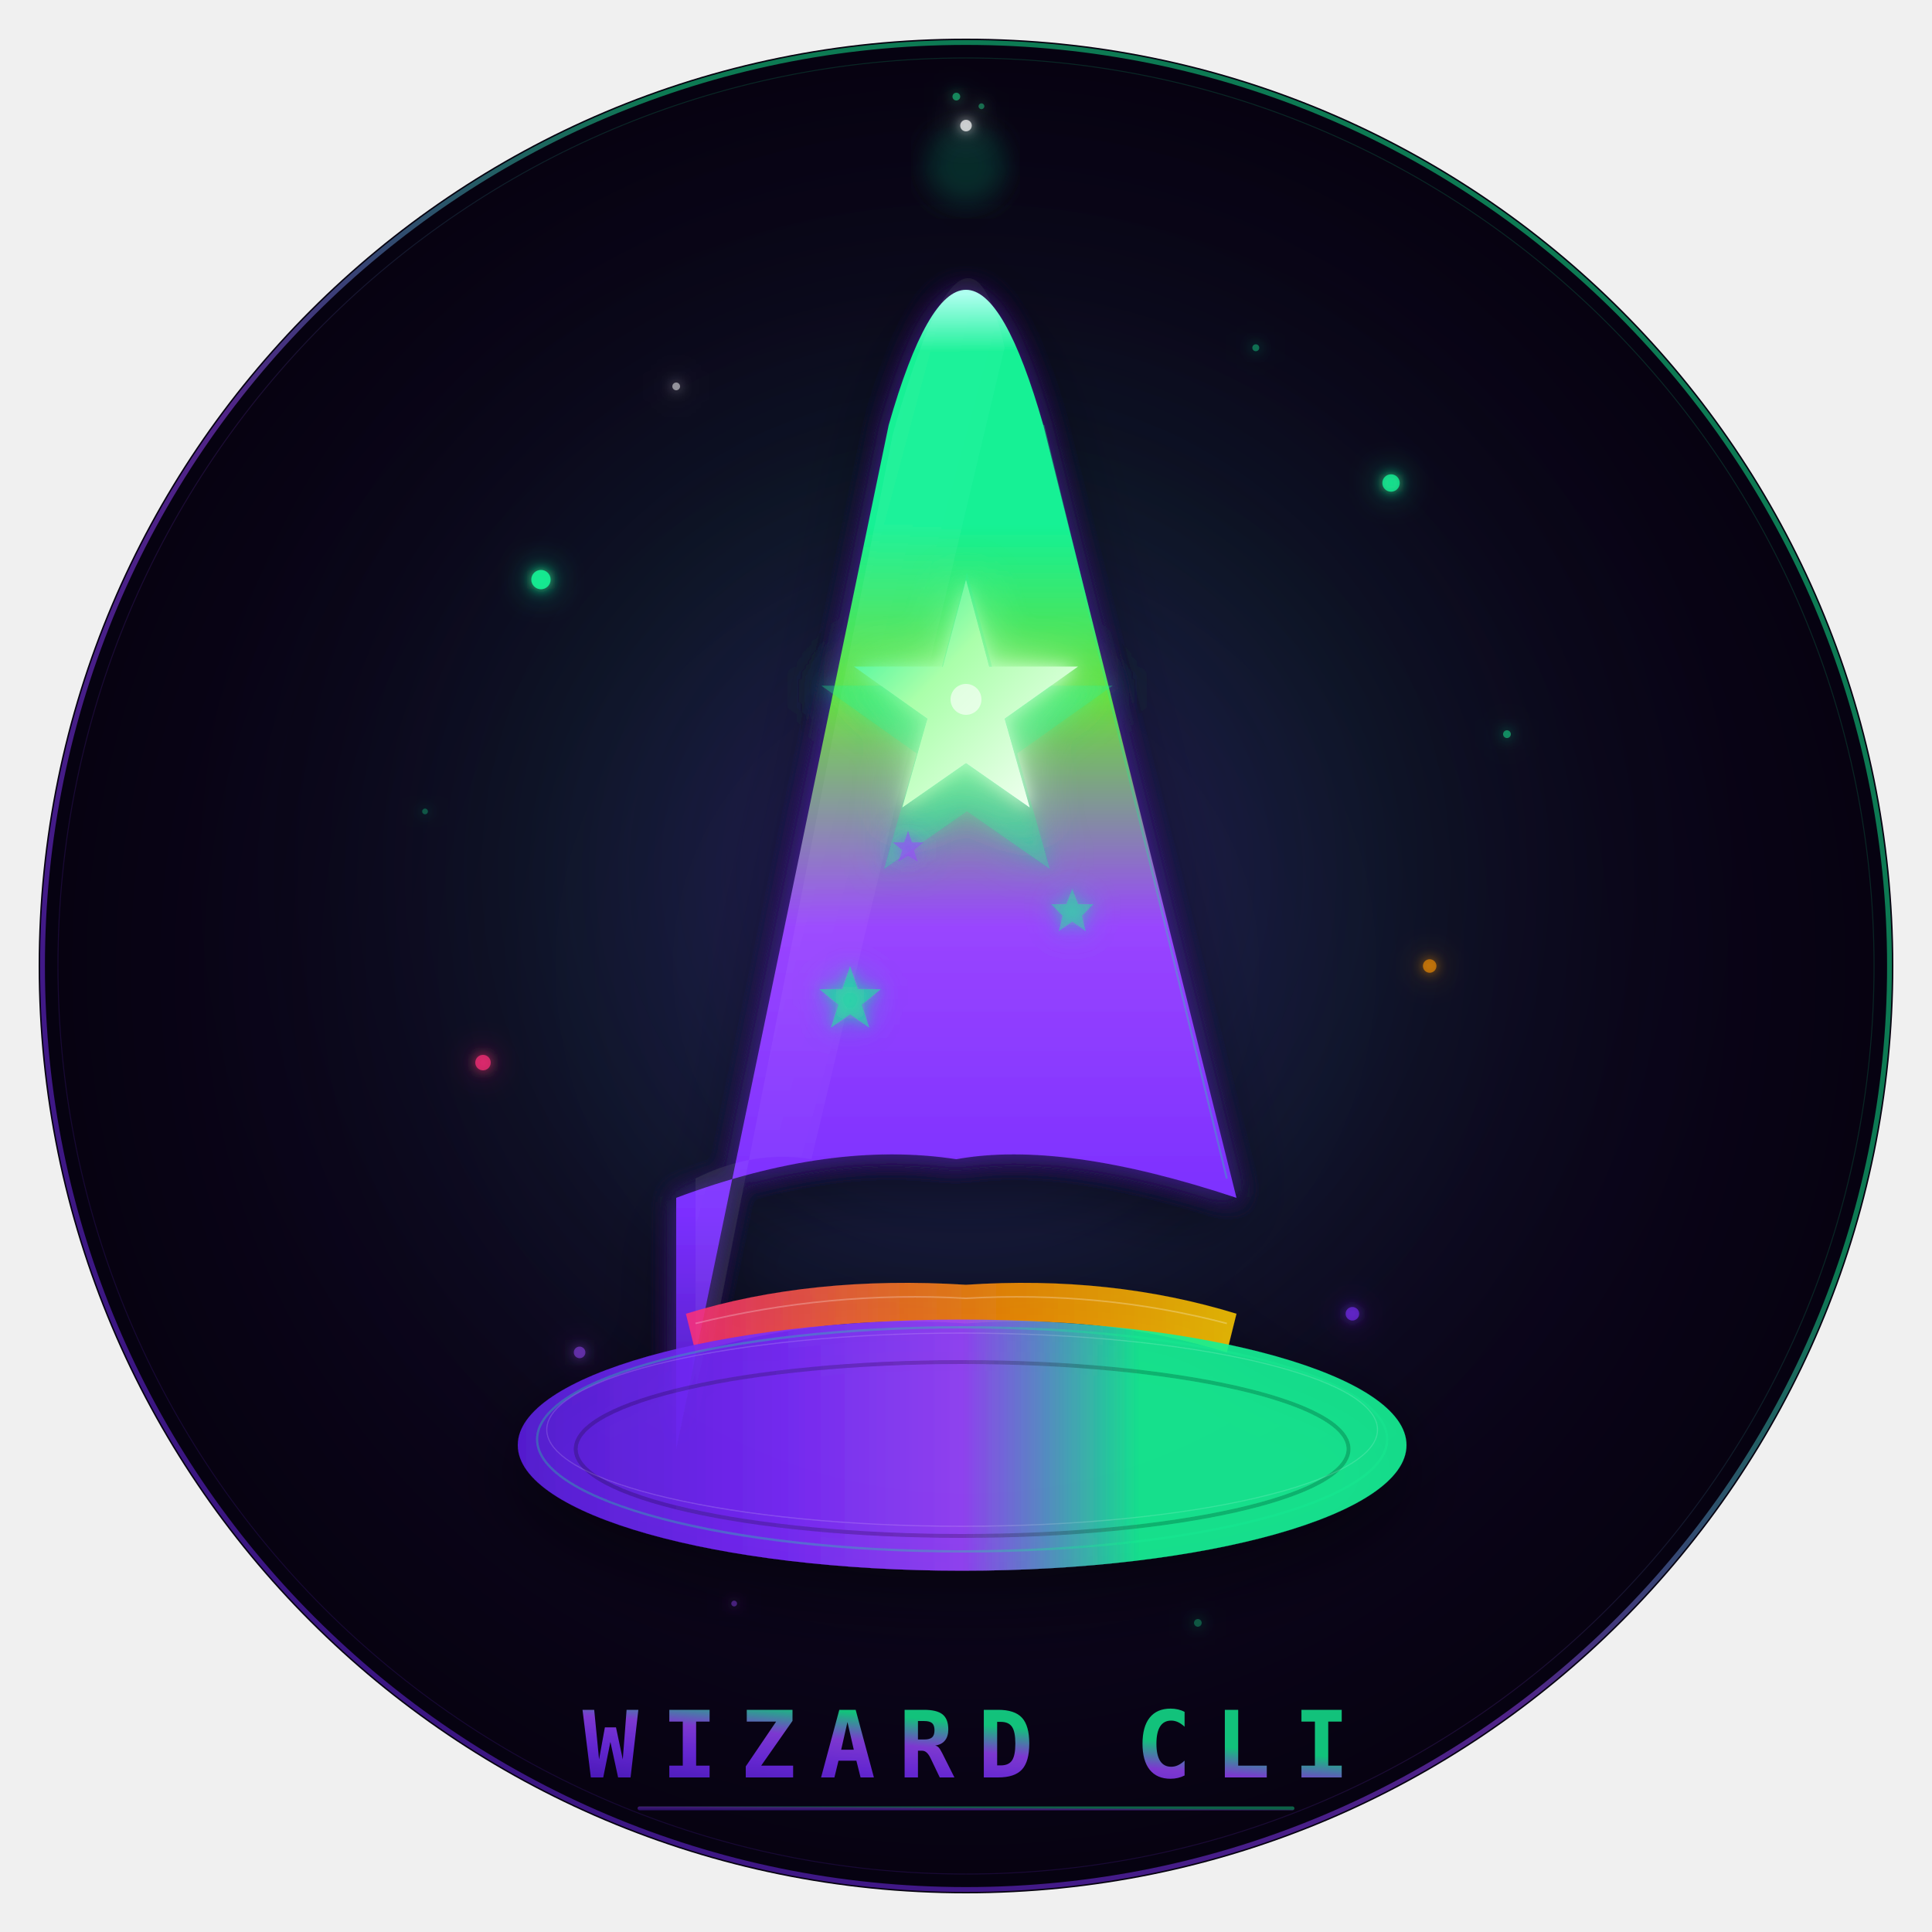
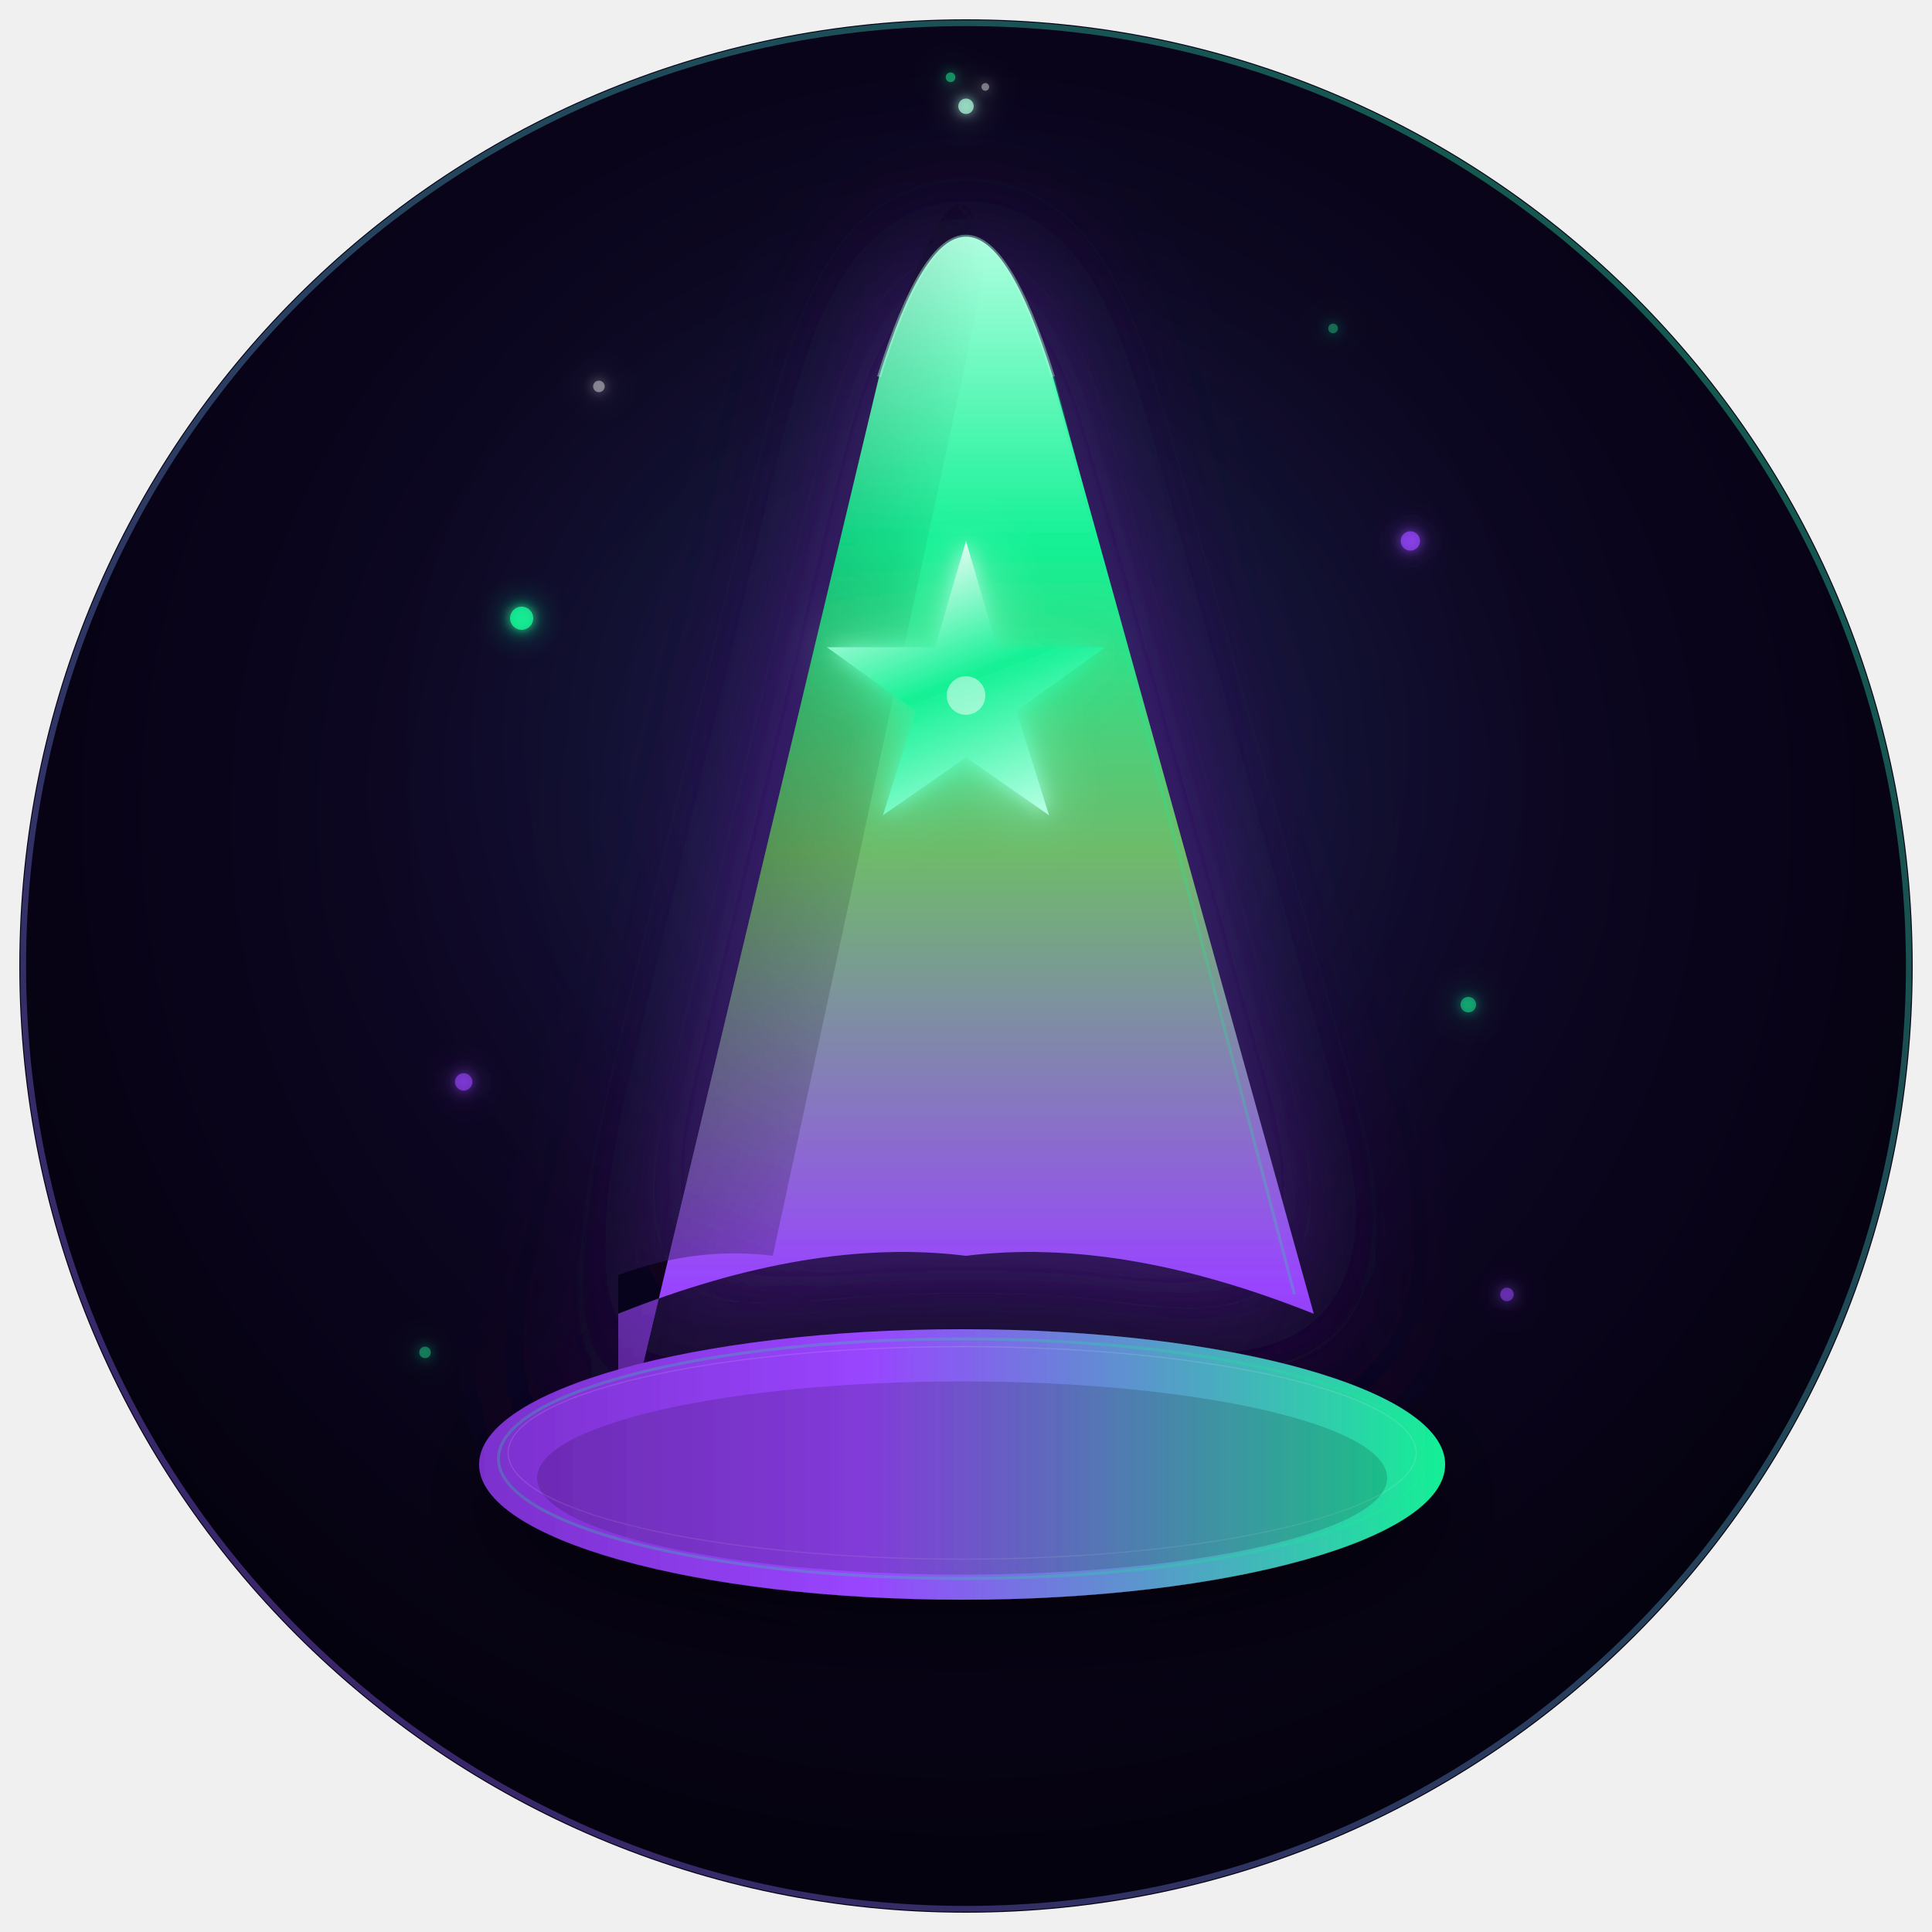
<svg xmlns="http://www.w3.org/2000/svg" width="1000" height="1000" viewBox="0 0 1000 1000">
  <defs>
-     <linearGradient id="wizGrad" x1="0%" y1="100%" x2="100%" y2="0%">
-       <stop offset="0%" stop-color="#5B1FDF" />
-       <stop offset="25%" stop-color="#7B2FFF" />
-       <stop offset="45%" stop-color="#9945FF" />
-       <stop offset="65%" stop-color="#14F195" />
-       <stop offset="85%" stop-color="#14F195" />
+     <linearGradient id="sol" x1="0%" y1="100%" x2="100%" y2="0%">
+       <stop offset="0%" stop-color="#9945FF" />
      <stop offset="100%" stop-color="#14F195" />
    </linearGradient>
-     <linearGradient id="hatBody" x1="50%" y1="100%" x2="50%" y2="0%">
-       <stop offset="0%" stop-color="#4A1CB8" />
-       <stop offset="20%" stop-color="#7B2FFF" />
-       <stop offset="45%" stop-color="#9945FF" />
-       <stop offset="65%" stop-color="#6BDD3A" />
-       <stop offset="80%" stop-color="#14F195" />
-       <stop offset="95%" stop-color="#14F195" />
-       <stop offset="100%" stop-color="#AAFFEE" />
+     <linearGradient id="hat" x1="50%" y1="100%" x2="50%" y2="0%">
+       <stop offset="0%" stop-color="#7B2FCC" />
+       <stop offset="15%" stop-color="#9945FF" />
+       <stop offset="50%" stop-color="#6EBB6A" />
+       <stop offset="75%" stop-color="#14F195" />
+       <stop offset="100%" stop-color="#B0FFE0" />
    </linearGradient>
-     <linearGradient id="hatSheen" x1="0%" y1="0%" x2="100%" y2="100%">
-       <stop offset="0%" stop-color="#FFFFFF" stop-opacity="0.25" />
-       <stop offset="40%" stop-color="#FFFFFF" stop-opacity="0.05" />
-       <stop offset="100%" stop-color="#FFFFFF" stop-opacity="0" />
+     <linearGradient id="hatDark" x1="100%" y1="50%" x2="0%" y2="50%">
+       <stop offset="0%" stop-color="#000000" stop-opacity="0" />
+       <stop offset="100%" stop-color="#000000" stop-opacity="0.35" />
    </linearGradient>
-     <linearGradient id="starFill" x1="0%" y1="0%" x2="100%" y2="100%">
-       <stop offset="0%" stop-color="#14F195" />
-       <stop offset="40%" stop-color="#AAFFAA" />
-       <stop offset="100%" stop-color="#FFFFFF" />
-     </linearGradient>
-     <linearGradient id="bandGrad" x1="0%" y1="0%" x2="100%" y2="0%">
-       <stop offset="0%" stop-color="#FF2D78" />
-       <stop offset="30%" stop-color="#FF6B35" />
-       <stop offset="60%" stop-color="#FF9500" />
-       <stop offset="100%" stop-color="#FFCC00" />
-     </linearGradient>
-     <linearGradient id="brimGrad" x1="0%" y1="0%" x2="100%" y2="0%">
-       <stop offset="0%" stop-color="#5B1FDF" />
-       <stop offset="30%" stop-color="#7B2FFF" />
-       <stop offset="50%" stop-color="#9945FF" />
-       <stop offset="70%" stop-color="#14F195" />
+     <linearGradient id="brim" x1="0%" y1="0%" x2="100%" y2="0%">
+       <stop offset="0%" stop-color="#7B2FCC" />
+       <stop offset="40%" stop-color="#9945FF" />
      <stop offset="100%" stop-color="#14F195" />
    </linearGradient>
-     <radialGradient id="bgCircle" cx="50%" cy="50%" r="50%">
-       <stop offset="0%" stop-color="#1A0A3E" />
-       <stop offset="50%" stop-color="#0E0620" />
-       <stop offset="100%" stop-color="#060210" />
-     </radialGradient>
-     <radialGradient id="ambientGlow" cx="50%" cy="45%" r="45%">
-       <stop offset="0%" stop-color="#7B2FFF" stop-opacity="0.2" />
-       <stop offset="50%" stop-color="#14F195" stop-opacity="0.06" />
-       <stop offset="100%" stop-color="#000000" stop-opacity="0" />
-     </radialGradient>
-     <filter id="neon" x="-30%" y="-30%" width="160%" height="160%">
+     <linearGradient id="band" x1="0%" y1="0%" x2="100%" y2="0%">
+       <stop offset="0%" stop-color="#9945FF" />
+       <stop offset="50%" stop-color="#14F195" />
+       <stop offset="100%" stop-color="#9945FF" />
+     </linearGradient>
+     <linearGradient id="star" x1="30%" y1="0%" x2="70%" y2="100%">
+       <stop offset="0%" stop-color="#FFFFFF" />
+       <stop offset="50%" stop-color="#14F195" />
+       <stop offset="100%" stop-color="#B0FFE0" />
+     </linearGradient>
+     <filter id="glow" x="-25%" y="-25%" width="150%" height="150%">
      <feGaussianBlur in="SourceGraphic" stdDeviation="8" result="b1" />
      <feGaussianBlur in="SourceGraphic" stdDeviation="3" result="b2" />
      <feMerge>
        <feMergeNode in="b1" />
        <feMergeNode in="b2" />
        <feMergeNode in="SourceGraphic" />
      </feMerge>
    </filter>
    <filter id="bigGlow" x="-40%" y="-40%" width="180%" height="180%">
-       <feGaussianBlur stdDeviation="35" result="glow" />
+       <feGaussianBlur stdDeviation="40" />
+     </filter>
+     <filter id="starGlow" x="-60%" y="-60%" width="220%" height="220%">
+       <feGaussianBlur stdDeviation="15" result="sg" />
+       <feGaussianBlur in="SourceGraphic" stdDeviation="5" result="sg2" />
      <feMerge>
-         <feMergeNode in="glow" />
+         <feMergeNode in="sg" />
+         <feMergeNode in="sg2" />
        <feMergeNode in="SourceGraphic" />
      </feMerge>
    </filter>
-     <filter id="starGlow" x="-50%" y="-50%" width="200%" height="200%">
-       <feGaussianBlur stdDeviation="12" result="g1" />
-       <feGaussianBlur in="SourceGraphic" stdDeviation="4" result="g2" />
-       <feMerge>
-         <feMergeNode in="g1" />
-         <feMergeNode in="g2" />
-         <feMergeNode in="SourceGraphic" />
-       </feMerge>
+     <filter id="shadow">
+       <feDropShadow dx="0" dy="20" stdDeviation="30" flood-color="#000000" flood-opacity="0.6" />
    </filter>
-     <filter id="outerGlow" x="-20%" y="-20%" width="140%" height="140%">
-       <feGaussianBlur stdDeviation="6" />
-     </filter>
-     <filter id="hatShadow" x="-10%" y="-10%" width="120%" height="130%">
-       <feDropShadow dx="0" dy="15" stdDeviation="20" flood-color="#000000" flood-opacity="0.5" />
-     </filter>
+     <radialGradient id="bg" cx="50%" cy="42%" r="55%">
+       <stop offset="0%" stop-color="#1C0A45" />
+       <stop offset="60%" stop-color="#0C0520" />
+       <stop offset="100%" stop-color="#050210" />
+     </radialGradient>
+     <radialGradient id="aura" cx="50%" cy="38%" r="40%">
+       <stop offset="0%" stop-color="#9945FF" stop-opacity="0.12" />
+       <stop offset="50%" stop-color="#14F195" stop-opacity="0.04" />
+       <stop offset="100%" stop-color="#000000" stop-opacity="0" />
+     </radialGradient>
  </defs>
-   <circle cx="500" cy="500" r="480" fill="url(#bgCircle)" />
-   <circle cx="500" cy="500" r="480" fill="url(#ambientGlow)" />
-   <circle cx="500" cy="500" r="478" fill="none" stroke="url(#wizGrad)" stroke-width="2.5" opacity="0.5" />
-   <circle cx="500" cy="500" r="470" fill="none" stroke="url(#wizGrad)" stroke-width="0.5" opacity="0.15" />
-   <g filter="url(#hatShadow)">
-     <path d="M 350 750 L 460 220 Q 500 80 540 220 L 640 620 Q 550 590 495 600 Q 430 590 350 620 Z" fill="#7B2FFF" opacity="0.4" filter="url(#outerGlow)" />
-     <path d="M 350 750 L 460 220 Q 500 80 540 220 L 640 620 Q 550 590 495 600 Q 430 590 350 620 Z" fill="url(#hatBody)" />
-     <path d="M 360 740 L 462 225 Q 500 90 520 180 L 420 600 Q 390 595 360 610 Z" fill="url(#hatSheen)" />
-     <path d="M 540 220 L 635 610" fill="none" stroke="#14F195" stroke-width="1" opacity="0.3" />
-     <circle cx="500" cy="85" r="20" fill="#14F195" opacity="0.15" filter="url(#outerGlow)" />
-     <path d="M 355 680 Q 420 660 500 665 Q 575 660 640 680 L 635 700 Q 570 680 500 685 Q 425 680 360 700 Z" fill="url(#bandGrad)" opacity="0.85" />
-     <path d="M 360 685 Q 430 668 500 672 Q 570 668 635 685" fill="none" stroke="#FFFFFF" stroke-width="0.8" opacity="0.25" />
-     <ellipse cx="498" cy="748" rx="230" ry="65" fill="url(#brimGrad)" opacity="0.9" />
-     <ellipse cx="498" cy="745" rx="220" ry="58" fill="none" stroke="#14F195" stroke-width="1.2" opacity="0.3" />
-     <ellipse cx="498" cy="750" rx="200" ry="45" fill="none" stroke="#000000" stroke-width="2" opacity="0.2" />
-     <ellipse cx="498" cy="740" rx="215" ry="50" fill="none" stroke="#FFFFFF" stroke-width="0.6" opacity="0.15" />
-     <g filter="url(#starGlow)">
-       <path d="M 500 300 L 512 345 L 558 345 L 520 372 L 533 418 L 500 395 L 467 418 L 480 372 L 442 345 L 488 345 Z" fill="#14F195" opacity="0.3" transform="scale(1.3) translate(-115, -72)" />
-       <path d="M 500 300 L 512 345 L 558 345 L 520 372 L 533 418 L 500 395 L 467 418 L 480 372 L 442 345 L 488 345 Z" fill="url(#starFill)" />
-       <circle cx="500" cy="362" r="8" fill="#FFFFFF" opacity="0.6" />
-     </g>
-     <g filter="url(#neon)">
-       <path d="M 440 500 L 444 512 L 456 512 L 446 520 L 450 532 L 440 525 L 430 532 L 434 520 L 424 512 L 436 512 Z" fill="#14F195" opacity="0.5" />
-       <path d="M 555 460 L 558 468 L 566 468 L 560 474 L 562 482 L 555 477 L 548 482 L 550 474 L 544 468 L 552 468 Z" fill="#14F195" opacity="0.4" />
-       <path d="M 470 430 L 472 436 L 478 436 L 473 440 L 475 446 L 470 443 L 465 446 L 467 440 L 462 436 L 468 436 Z" fill="#9945FF" opacity="0.5" />
-     </g>
+   <circle cx="500" cy="500" r="490" fill="url(#bg)" />
+   <circle cx="500" cy="500" r="490" fill="url(#aura)" />
+   <circle cx="500" cy="500" r="488" fill="none" stroke="url(#sol)" stroke-width="3" opacity="0.4" />
+   <g filter="url(#shadow)">
+     <path d="M 320 760 L 455 195 Q 500 50 545 195 L 680 680 Q 580 640 500 650 Q 420 640 320 680 Z" fill="#9945FF" opacity="0.25" filter="url(#bigGlow)" />
+     <path d="M 320 760 L 455 195 Q 500 50 545 195 L 680 680 Q 580 640 500 650 Q 420 640 320 680 Z" fill="url(#hat)" />
+     <path d="M 320 760 L 455 195 Q 500 50 510 140 L 400 650 Q 360 645 320 660 Z" fill="url(#hatDark)" />
+     <path d="M 545 195 L 670 670" fill="none" stroke="#14F195" stroke-width="1.5" opacity="0.25" />
+     <path d="M 455 195 Q 500 50 545 195" fill="none" stroke="#B0FFE0" stroke-width="2" opacity="0.4" />
+     <path d="M 328 710 Q 420 685 500 690 Q 575 685 670 710 L 665 735 Q 570 710 500 715 Q 425 710 335 735 Z" fill="url(#band)" opacity="0.8" />
+     <path d="M 335 718 Q 425 696 500 700 Q 570 696 660 718" fill="none" stroke="#FFFFFF" stroke-width="0.8" opacity="0.2" />
+     <ellipse cx="498" cy="758" rx="250" ry="70" fill="url(#brim)" />
+     <ellipse cx="498" cy="755" rx="240" ry="62" fill="none" stroke="#14F195" stroke-width="1.5" opacity="0.25" />
+     <ellipse cx="498" cy="752" rx="235" ry="55" fill="none" stroke="#FFFFFF" stroke-width="0.6" opacity="0.12" />
+     <ellipse cx="498" cy="765" rx="220" ry="50" fill="#000000" opacity="0.15" />
  </g>
-   <g filter="url(#neon)">
-     <circle cx="280" cy="300" r="5" fill="#14F195" opacity="0.9">
-       <animate attributeName="opacity" values="0.9;0.15;0.9" dur="2.2s" repeatCount="indefinite" />
-       <animate attributeName="r" values="5;3;5" dur="2.2s" repeatCount="indefinite" />
+   <g filter="url(#starGlow)">
+     <polygon points="500,280 516,335 572,335 526,368 543,422 500,392 457,422 474,368 428,335 484,335" fill="url(#star)" />
+     <circle cx="500" cy="360" r="10" fill="#FFFFFF" opacity="0.5" />
+   </g>
+   <g filter="url(#glow)">
+     <circle cx="270" cy="320" r="6" fill="#14F195" opacity="0.85">
+       <animate attributeName="opacity" values="0.85;0.1;0.85" dur="2.2s" repeatCount="indefinite" />
+       <animate attributeName="r" values="6;3;6" dur="2.2s" repeatCount="indefinite" />
    </circle>
-     <circle cx="720" cy="250" r="4.5" fill="#14F195" opacity="0.8">
-       <animate attributeName="opacity" values="0.2;0.9;0.2" dur="1.9s" repeatCount="indefinite" />
-       <animate attributeName="r" values="4.5;2.5;4.5" dur="1.9s" repeatCount="indefinite" />
+     <circle cx="730" cy="280" r="5" fill="#9945FF" opacity="0.7">
+       <animate attributeName="opacity" values="0.15;0.8;0.15" dur="1.8s" repeatCount="indefinite" />
+       <animate attributeName="r" values="5;2.5;5" dur="1.8s" repeatCount="indefinite" />
    </circle>
-     <circle cx="250" cy="550" r="4" fill="#FF2D78" opacity="0.7">
-       <animate attributeName="opacity" values="0.7;0.1;0.7" dur="2.8s" repeatCount="indefinite" />
+     <circle cx="240" cy="560" r="4.5" fill="#9945FF" opacity="0.6">
+       <animate attributeName="opacity" values="0.6;0.05;0.6" dur="3s" repeatCount="indefinite" />
    </circle>
-     <circle cx="740" cy="500" r="3.5" fill="#FF9500" opacity="0.6">
-       <animate attributeName="opacity" values="0.6;0.1;0.6" dur="3.5s" repeatCount="indefinite" />
+     <circle cx="760" cy="520" r="4" fill="#14F195" opacity="0.5">
+       <animate attributeName="opacity" values="0.5;0.05;0.5" dur="2.6s" repeatCount="indefinite" />
    </circle>
-     <circle cx="300" cy="700" r="3" fill="#9945FF" opacity="0.5">
-       <animate attributeName="opacity" values="0.5;0.05;0.5" dur="2s" repeatCount="indefinite" />
+     <circle cx="310" cy="200" r="3" fill="#FFFFFF" opacity="0.4">
+       <animate attributeName="opacity" values="0.4;0;0.4" dur="1.5s" repeatCount="indefinite" />
    </circle>
-     <circle cx="700" cy="680" r="3.5" fill="#7B2FFF" opacity="0.6">
-       <animate attributeName="opacity" values="0.3;0.8;0.3" dur="1.6s" repeatCount="indefinite" />
+     <circle cx="690" cy="170" r="2.5" fill="#14F195" opacity="0.35">
+       <animate attributeName="opacity" values="0.05;0.5;0.05" dur="2s" repeatCount="indefinite" />
    </circle>
-     <circle cx="350" cy="200" r="2" fill="#FFFFFF" opacity="0.5">
-       <animate attributeName="opacity" values="0.5;0;0.5" dur="1.5s" repeatCount="indefinite" />
+     <circle cx="220" cy="700" r="3" fill="#14F195" opacity="0.4">
+       <animate attributeName="opacity" values="0.4;0;0.4" dur="2.4s" repeatCount="indefinite" />
    </circle>
-     <circle cx="650" cy="180" r="1.8" fill="#14F195" opacity="0.4">
-       <animate attributeName="opacity" values="0.1;0.6;0.1" dur="2.1s" repeatCount="indefinite" />
+     <circle cx="780" cy="670" r="3.5" fill="#9945FF" opacity="0.5">
+       <animate attributeName="opacity" values="0.2;0.7;0.2" dur="1.7s" repeatCount="indefinite" />
    </circle>
-     <circle cx="220" cy="420" r="1.5" fill="#14F195" opacity="0.3">
-       <animate attributeName="opacity" values="0.3;0;0.3" dur="3s" repeatCount="indefinite" />
-     </circle>
-     <circle cx="780" cy="380" r="2" fill="#14F195" opacity="0.5">
-       <animate attributeName="opacity" values="0;0.7;0" dur="2.4s" repeatCount="indefinite" />
-     </circle>
-     <circle cx="380" cy="830" r="1.5" fill="#9945FF" opacity="0.4">
-       <animate attributeName="opacity" values="0.4;0;0.4" dur="1.8s" repeatCount="indefinite" />
-     </circle>
-     <circle cx="620" cy="840" r="2" fill="#14F195" opacity="0.3">
-       <animate attributeName="opacity" values="0;0.5;0" dur="2.6s" repeatCount="indefinite" />
-     </circle>
-     <circle cx="500" cy="65" r="3" fill="#FFFFFF" opacity="0.7">
-       <animate attributeName="cy" values="65;40;65" dur="2s" repeatCount="indefinite" />
+     <circle cx="500" cy="55" r="4" fill="#B0FFE0" opacity="0.7">
+       <animate attributeName="cy" values="55;30;55" dur="2s" repeatCount="indefinite" />
      <animate attributeName="opacity" values="0.7;0;0.7" dur="2s" repeatCount="indefinite" />
    </circle>
-     <circle cx="495" cy="50" r="2" fill="#14F195" opacity="0.5">
-       <animate attributeName="cy" values="50;25;50" dur="2.8s" repeatCount="indefinite" />
+     <circle cx="492" cy="40" r="2.5" fill="#14F195" opacity="0.5">
+       <animate attributeName="cy" values="40;15;40" dur="2.8s" repeatCount="indefinite" />
      <animate attributeName="opacity" values="0.5;0;0.5" dur="2.8s" repeatCount="indefinite" />
    </circle>
-     <circle cx="508" cy="55" r="1.5" fill="#14F195" opacity="0.4">
-       <animate attributeName="cy" values="55;30;55" dur="3.2s" repeatCount="indefinite" />
+     <circle cx="510" cy="45" r="2" fill="#FFFFFF" opacity="0.4">
+       <animate attributeName="cy" values="45;20;45" dur="3.2s" repeatCount="indefinite" />
      <animate attributeName="opacity" values="0.4;0;0.4" dur="3.2s" repeatCount="indefinite" />
    </circle>
  </g>
-   <text x="500" y="920" font-family="'SF Mono','JetBrains Mono','Fira Code',monospace" font-size="48" font-weight="800" fill="url(#wizGrad)" text-anchor="middle" letter-spacing="12" opacity="0.8">WIZARD CLI</text>
-   <rect x="330" y="935" width="340" height="2" rx="1" fill="url(#wizGrad)" opacity="0.4" />
</svg>
